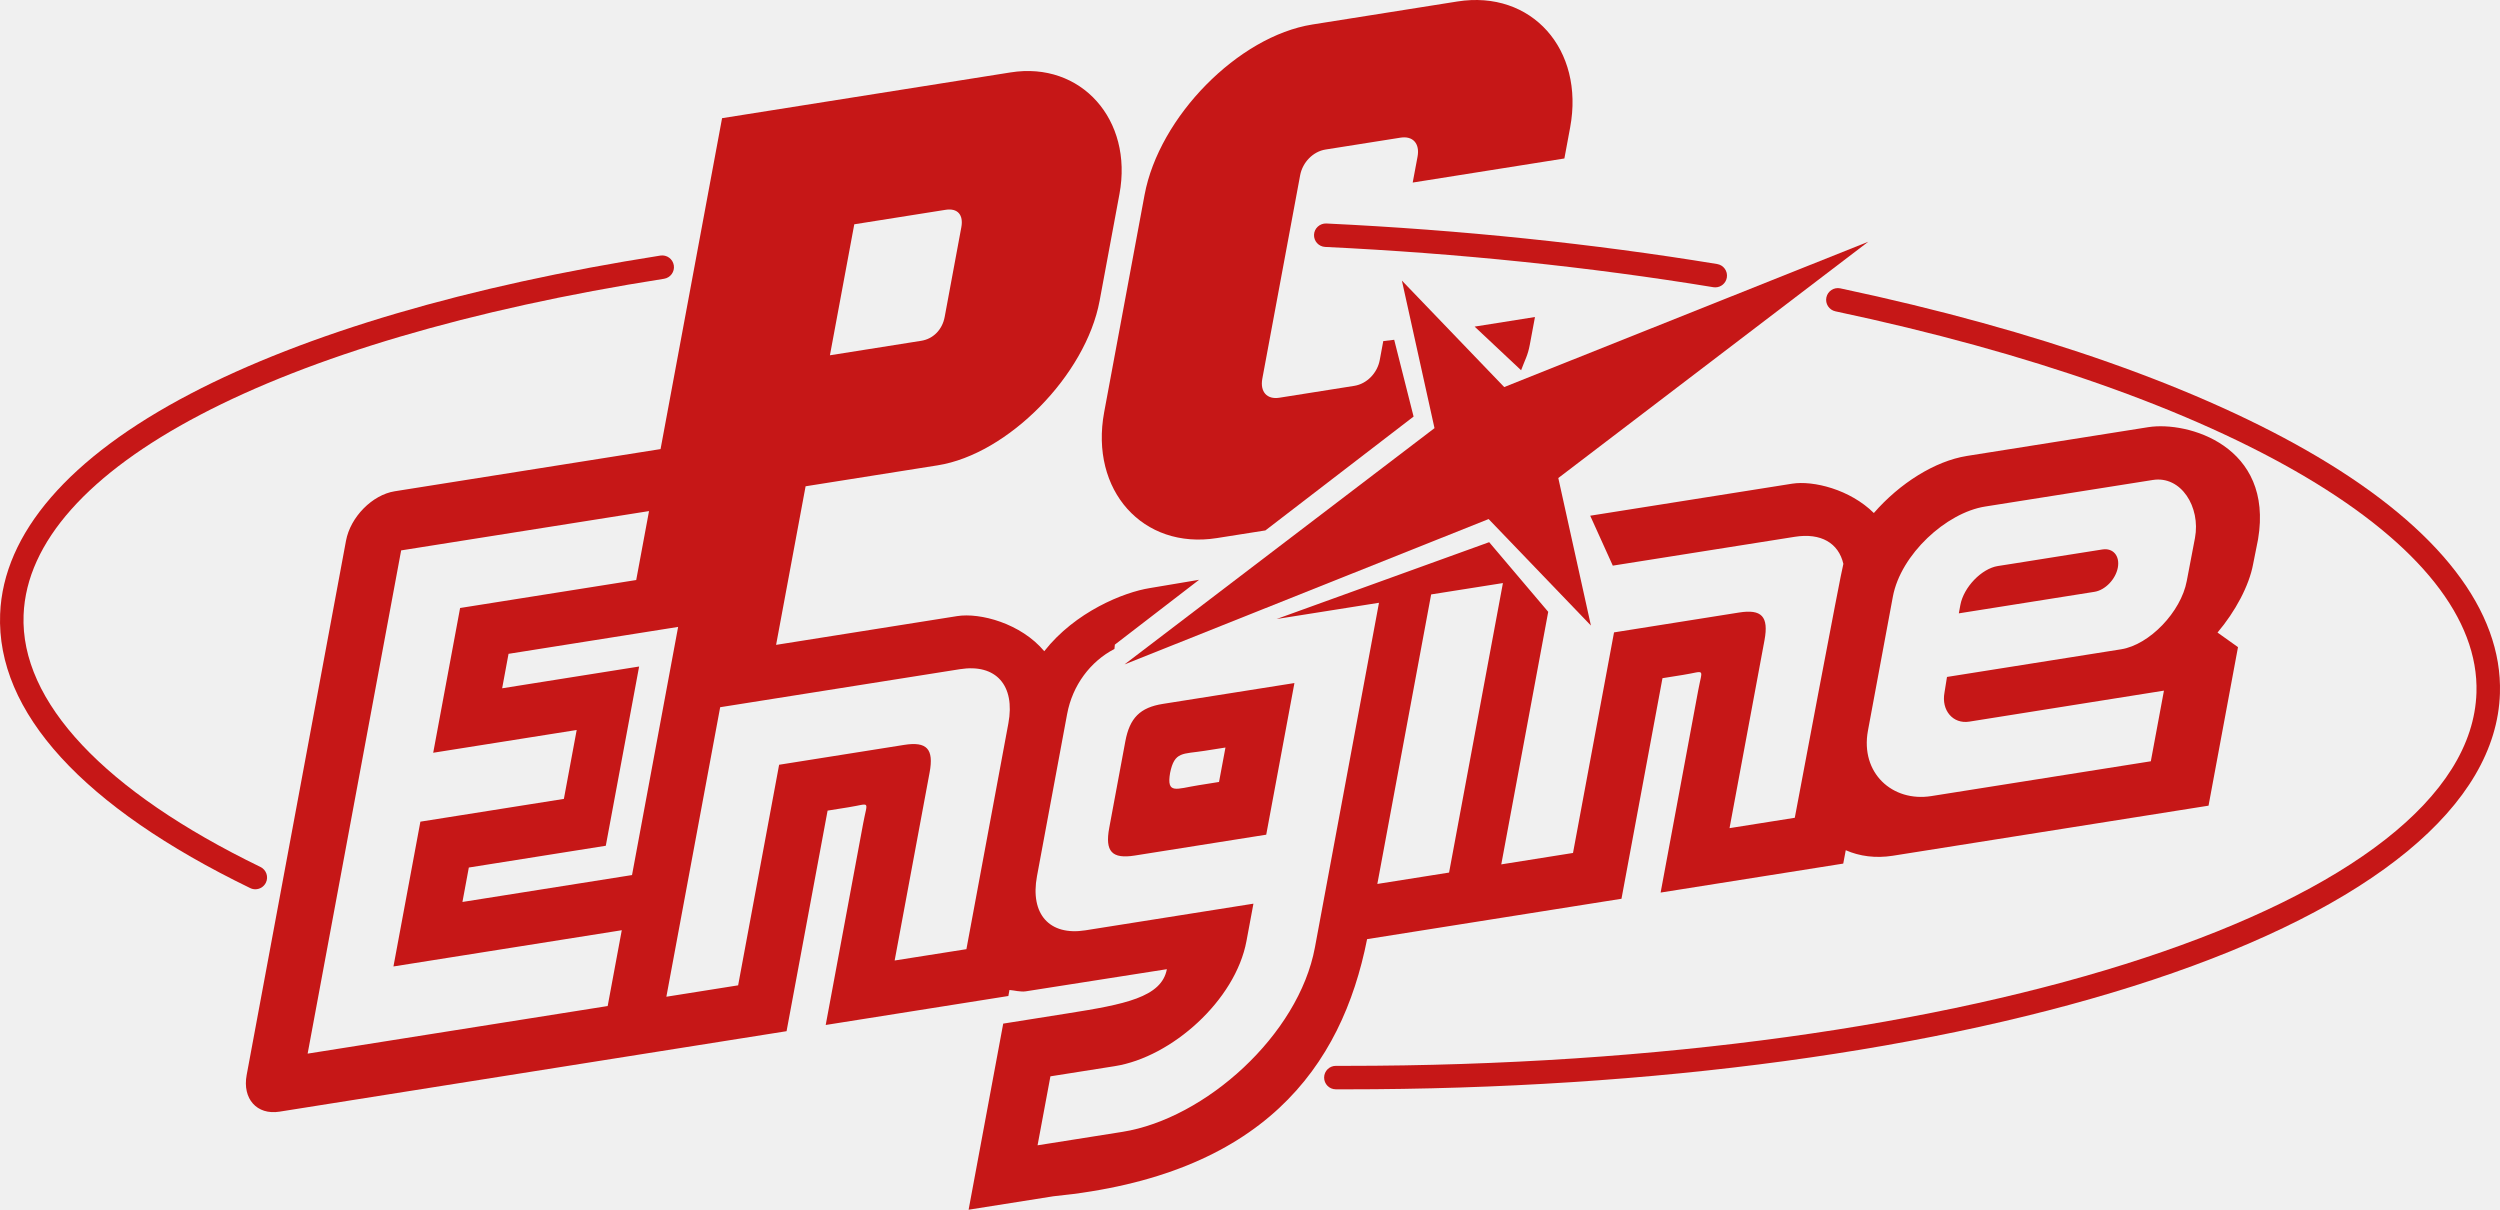
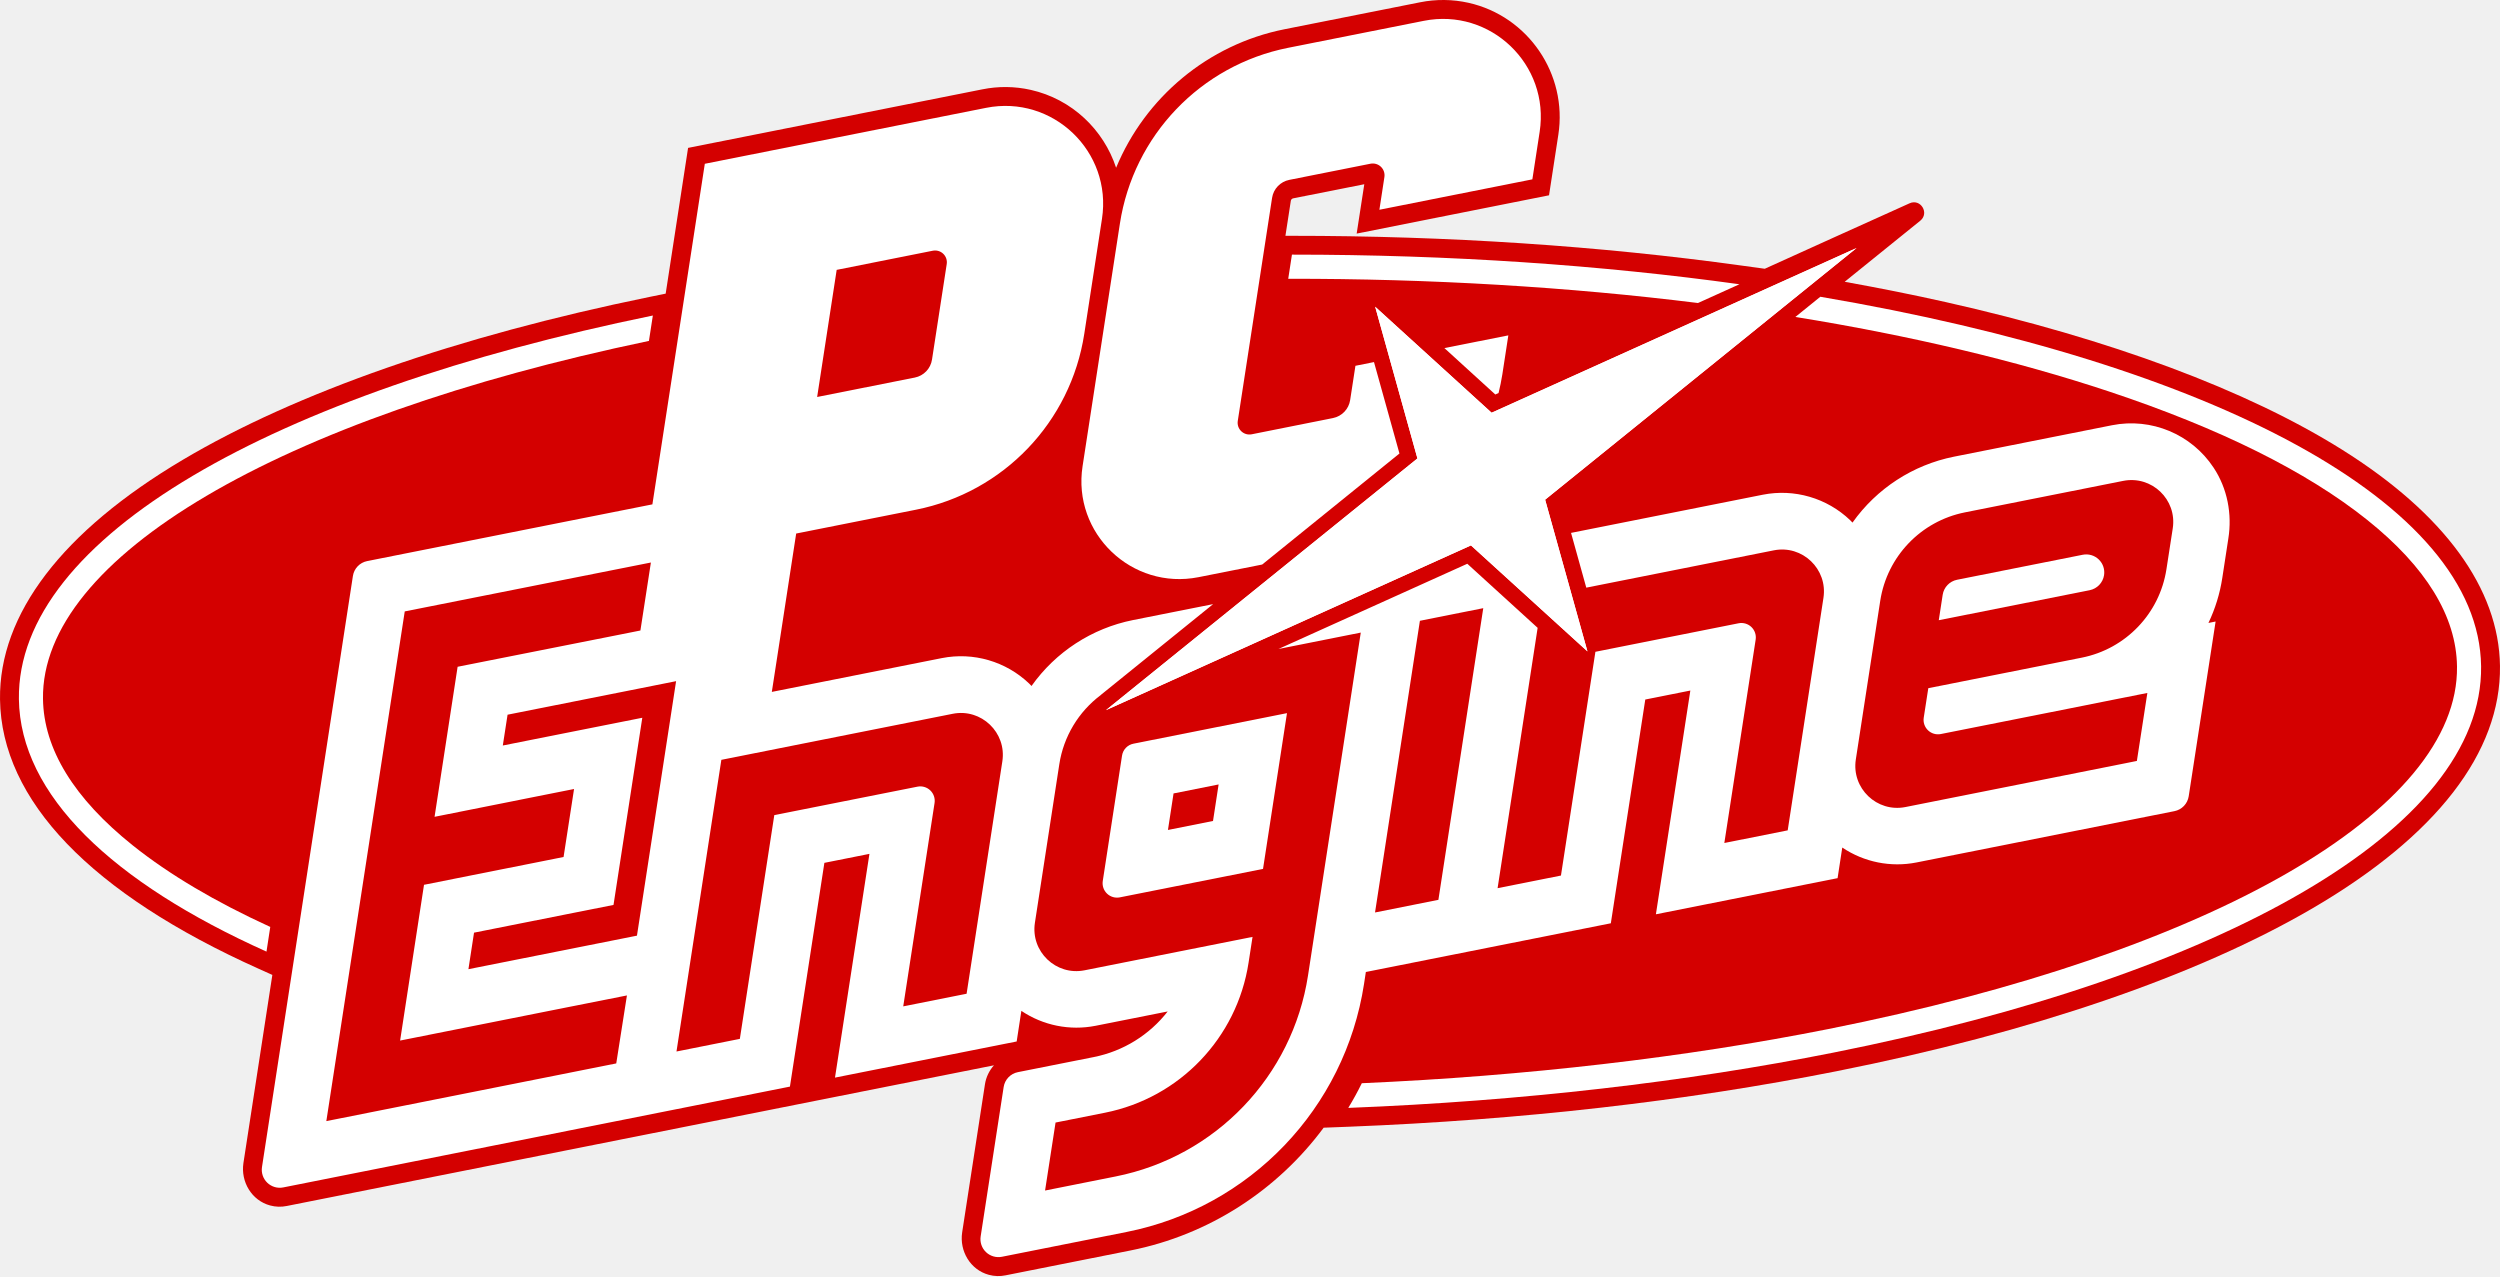
- <svg xmlns="http://www.w3.org/2000/svg" version="1.2" baseProfile="tiny" id="Layer_1" x="0px" y="0px" width="566.936px" height="274.332px" viewBox="0 0 566.936 274.332" xml:space="preserve">
-   <g>
-     <g>
-       <path fill="#C61717" d="M57.9,201.665c-0.39,0-0.787-0.088-1.161-0.271C18.76,182.96-0.85,161.473,0.028,139.247    c0.714-18.296,15.645-35.57,43.177-49.959c26.123-13.65,62.969-24.482,106.557-31.33c1.454-0.227,2.815,0.766,3.043,2.218    c0.229,1.452-0.764,2.813-2.217,3.043C62.295,77.085,6.644,106.298,5.35,139.458c-0.777,19.661,18.299,39.957,53.715,57.146    c1.323,0.645,1.875,2.231,1.233,3.561C59.836,201.111,58.888,201.665,57.9,201.665z" />
-     </g>
-     <g>
-       <path fill="#C61717" d="M388.979,65.167c-0.145,0-0.289-0.011-0.436-0.035c-28.057-4.606-57.67-7.681-88.022-9.133    c-1.472-0.069-2.604-1.317-2.533-2.787c0.07-1.468,1.341-2.589,2.787-2.531c30.558,1.463,60.379,4.557,88.636,9.196    c1.447,0.238,2.434,1.607,2.193,3.06C391.388,64.242,390.261,65.167,388.979,65.167z" />
-     </g>
-     <g>
-       <path fill="#C61717" d="M305.16,247.033c-0.746,0-1.486,0-2.232-0.003c-1.471-0.003-2.655-1.198-2.651-2.671    c0.005-1.467,1.19-2.652,2.658-2.652c0.004,0,0.008,0,0.013,0c0.73,0.002,1.479,0.002,2.215,0.002    c142.504,0.002,254.953-37.04,256.436-84.646c0.521-16.658-12.861-33.561-38.709-48.873    c-25.734-15.251-62.619-28.25-106.66-37.589c-1.438-0.306-2.355-1.72-2.053-3.157c0.303-1.439,1.721-2.354,3.158-2.052    c44.6,9.459,82.039,22.674,108.27,38.217c27.615,16.364,41.902,34.907,41.316,53.62c-0.787,25.316-28.754,48.396-78.748,64.975    C439.834,238.23,374.916,247.033,305.16,247.033z" />
-     </g>
-     <polygon fill="#C61717" points="353.382,108.404 423.681,54.818 341.114,87.776 317.91,63.624 325.308,97.091 255.009,150.675    337.58,117.708 360.78,141.861  " />
-     <g>
-       <path fill="#C61717" d="M265.343,175.296c1.008-4.961,2.846-4.239,7.877-5.039l4.683-0.737l-1.458,7.809l-4.683,0.748    C266.731,178.874,264.516,180.22,265.343,175.296z M255.19,168.148l-3.645,19.605c-0.998,5.354,0.62,7.078,5.772,6.264    l29.831-4.732l6.395-34.387l-29.833,4.726C258.555,160.441,256.179,162.796,255.19,168.148z M444.558,137.198l-0.348,1.896    l30.771-4.885c2.429-0.39,4.796-2.845,5.291-5.5c0.485-2.653-1.075-4.492-3.507-4.104l-7.902,1.248l-12.609,2.007l-3.195,0.5    C449.363,128.951,445.308,133.165,444.558,137.198z M228.671,225.867l0.25-1.367c1.058,0.08,2.476,0.489,3.714,0.305l31.98-5.017    c-1.188,6.38-9.615,7.979-22.475,10.017l-14.637,2.325l-7.848,42.202l19.229-3.047c47.345-4.674,65.357-29.143,71.139-58.313    l57.688-9.156l9.295-50.021l4.692-0.75c5.142-0.815,4.384-1.746,3.396,3.597l-8.508,45.77l41.416-6.572l0.567-3.033    c3.126,1.379,6.778,1.865,10.646,1.258l71.625-11.36l6.68-35.953l-4.643-3.306c4.023-4.764,7.158-10.593,8.066-15.485l1.129-5.67    c3.572-21.207-15.979-26.838-24.9-25.42l-41.104,6.521c-7.279,1.156-15.295,6.229-21.127,12.949    c-5.395-5.342-13.721-7.418-18.563-6.649l-45.76,7.259l5.123,11.322l41.27-6.54c5.951-0.948,9.928,1.428,11.019,6.14    c-0.438,1.248-11.019,57.579-11.019,57.579l-14.797,2.349l7.934-42.646c0.982-5.34-0.633-7.067-5.771-6.25l-28.356,4.504    l-9.304,50.021l-16.266,2.589l10.645-57.271l-13.391-15.796l-48.203,17.425l22.846-3.625l0.369-0.051l-14.527,78.155    c-3.691,19.854-24.877,38.84-43.668,41.823l-19.229,3.048l2.916-15.642l14.627-2.313c12.859-2.047,27.336-14.916,29.833-28.375    l1.578-8.468l-38.09,6.041c-8.167,1.298-12.6-3.663-10.993-12.291l6.83-36.741c1.208-6.529,5.282-11.951,10.733-14.769l0.09-0.979    l19.109-14.707l-11.163,1.877c-5.939,0.938-16.953,5.392-23.951,14.317c-5.292-6.313-14.547-8.786-19.759-7.959l-41.055,6.521    l6.69-35.962l29.953-4.752c15.944-2.526,33.586-20.458,36.721-37.301l4.503-24.232c3.135-16.854-8.716-30.104-24.661-27.576    l-65.457,10.384l-13.948,75.041l-60.275,9.565c-5.102,0.81-10.064,5.841-11.062,11.231L55.935,243.79    c-0.999,5.394,2.326,9.112,7.429,8.31l115.008-18.252l9.305-50.021l4.682-0.748c5.152-0.81,4.393-1.735,3.395,3.604l-8.506,45.756    L228.671,225.867z M143.328,198.441l-38.459,6.101l1.448-7.808l31.061-4.938l7.558-40.646l-31.061,4.936l1.447-7.814l38.459-6.104    L143.328,198.441z M141.001,210.951l-3.195,17.191l-68.042,10.795l21.207-114.121l56.211-8.916l-2.906,15.635l-39.937,6.342    l-6.1,32.828l32.539-5.162l-2.905,15.627l-32.539,5.162l-6.11,32.836L141.001,210.951z M219.157,215.247l-16.274,2.571    l7.927-42.633c0.999-5.344-0.619-7.078-5.771-6.262l-28.355,4.504l-9.294,50.021l-16.275,2.586l12.201-65.652l0.379-0.063    l53.984-8.563c8.167-1.299,12.6,3.652,10.993,12.289L219.157,215.247z M324.918,134.741l15.905-2.516l-12.211,65.652    l-16.267,2.578l12.199-65.646L324.918,134.741z M423.604,165.684l5.647-30.372c1.791-9.604,12.113-19.04,20.908-20.438    l38.049-6.029c6.412-1.021,10.865,6.14,9.557,13.147l-1.865,9.774c-1.311,7.009-8.469,14.458-14.875,15.476l-39.498,6.271    l-0.568,3.545c-0.75,4.03,1.926,7.18,5.621,6.59l44.147-7.029l-2.976,16.02l-49.801,7.896    C429.154,181.927,421.826,175.296,423.604,165.684z M188.206,80.568l5.522-29.703l20.707-3.285    c2.716-0.43,4.104,1.119,3.564,3.983l-3.774,20.329c-0.54,2.875-2.596,4.961-5.312,5.391L188.206,80.568z" />
-       <g>
-         <path fill="#C61717" d="M320.565,94.466l-4.396-17.412l-2.479,0.299l-0.797,4.293c-0.552,2.977-2.943,5.4-5.753,5.852     l-17.015,2.695c-2.808,0.449-4.414-1.348-3.862-4.323l8.575-46.117c0.55-2.965,2.943-5.392,5.748-5.841l17.02-2.695     c2.807-0.448,4.412,1.349,3.857,4.313l-1.098,5.87l34.396-5.462l1.308-7.029c3.296-17.741-8.767-31.229-25.562-28.574     l-32.906,5.223c-16.782,2.666-34.753,20.917-38.047,38.658l-9.154,49.243c-3.295,17.741,8.766,31.229,25.56,28.564l11-1.737     L320.565,94.466z" />
-         <path fill="#C61717" d="M344.946,83.962c0.897-2.416,1.519-3.334,1.979-5.812l1.168-6.26l-13.688,2.176L344.946,83.962z" />
-       </g>
-     </g>
-   </g>
+ <svg xmlns="http://www.w3.org/2000/svg" id="Layer_1" data-name="Layer 1" viewBox="0 0 3839.043 1959.574" version="1.1">
+   <defs id="defs27" />
+   <path d="M3839,1022.7c-1.6-118.7-85.3-233.5-242.2-331.9-146.2-91.7-356.6-170.1-608.4-226.7-50.2-11.3-102.4-21.7-155.7-31.3l4.8-3.9h0l111.3-89.9c14.4-11.7.5-34.4-16.5-26.7l-113,51L2710,412.8l-34.9-4.8c-218.9-30.4-451.5-45.8-691.2-45.8h-10l8.3-53.8a4.599,4.599,0,0,1,3.5-3.7l109.3-21.7-11.7,75.8L2378.7,300l14.3-93.1c14.3-92.9-46.3-181.9-137.9-202.5a179.283,179.283,0,0,0-74.4-.8L1972.5,45c-117.6,23.4-214,104.9-258.6,212.7-19.2-58.4-67.7-105.3-131.1-119.6a177.614,177.614,0,0,0-74.4-.8L1056.6,227.2,1022.2,451l-25.5,5.2C702.3,516.5,454.8,602.9,281,706,95.4,816-1.7,943.3,0,1074.1c2.1,154.9,139.5,298,397.3,413.7l20.9,9.4L373.8,1786c-4.4,28.9,12.7,57.6,40.9,65.2A54.923,54.923,0,0,0,440.5,1852l1085.8-216A56.446,56.446,0,0,0,1512.5,1665.1l-35,227.4c-4.4,28.9,12.7,57.6,40.9,65.2a54.924,54.924,0,0,0,25.8.8l191.5-38.1c121.3-24.1,226.1-93.1,296.9-188.6l38.9-1.5c264.6-10.4,516.6-39.1,749.1-85.3C3120.8,1585.3,3373.5,1498.7,3551.5,1394.7,3741.4,1283.7,3840.7,1155.1,3839,1022.7Z" transform="translate(0.02194 -0.09098)" style="fill:#d40000" id="path2" />
+   <polygon points="2851.022 380.809 2290.522 633.809 2111.722 471.009 2176.622 704.009 1698.322 1090.509 2258.822 837.509 2437.722 1000.309 2372.722 767.309 2851.022 380.809" style="fill:#fff" id="polygon4" />
+   <polygon points="2851.022 380.809 2290.522 633.809 2111.722 471.009 2176.622 704.009 1698.322 1090.509 2258.822 837.509 2437.722 1000.309 2372.722 767.309 2851.022 380.809" style="fill:#fff" id="polygon6" />
+   <path d="M2296.2,605.9l5-2.3c2.3-9.4,4.3-18.9,5.8-28.6l9.2-59.9L2218,534.6Z" transform="translate(0.02194 -0.09098)" style="fill:#fff" id="path8" />
+   <path d="M1840.5,886.4,1938.2,867,2149,696.5l-39.1-140.4-28.5,5.7-8.1,52.6a33.281,33.281,0,0,1-26.5,27.7L1922.1,667a18.088,18.088,0,0,1-21.4-20.4L1953.4,304a33.281,33.281,0,0,1,26.5-27.7L2104.5,251.5a18.088,18.088,0,0,1,21.4,20.4L2118.2,322.2l234.9-46.7,11.2-73c15.9-103.2-75.6-190.8-178-170.4L1978.1,73.5a325.713,325.713,0,0,0-258.4,270L1662.4,716C1646.5,819.1,1738,906.7,1840.5,886.4Z" transform="translate(0.02194 -0.09098)" style="fill:#fff" id="path10" />
+   <path d="M204.1,1298.5C113.5,1226.1,67,1150.3,66,1073.2c-2.9-216.5,361.1-430.7,930.5-549.6l6-39C419.2,604.1,25.7,825.5,29,1073.7,31,1220.9,172.2,1355,409.2,1461.4l5.8-37.9C330.6,1384.9,260,1343.1,204.1,1298.5Z" transform="translate(0.02194 -0.09098)" style="fill:#fff" id="path12" />
+   <path d="M1983.9,391.1l-5.7,37.1c218.6-.3,430.8,12.5,629.2,37.2l63.7-28.8C2459.3,407.2,2227.4,391.1,1983.9,391.1Z" transform="translate(0.02194 -0.09098)" style="fill:#fff" id="path14" />
+   <path d="M2795.3,455.8l-38.3,31c175.6,28.4,338.1,66.8,481.4,114.4,170.3,56.6,303.7,122.9,396.5,197.1,90.6,72.4,137.1,148.2,138.1,225.3,3,220.9-375.9,439.4-965.3,556.7-220.7,43.9-465.6,72.2-716.5,83.2-6.4,13-13.3,25.6-20.8,37.9,267.8-10.5,519.9-40.1,744.5-84.8,595.2-118.4,998.4-342.2,995.1-593.5C3806.6,771.3,3395.7,558,2795.3,455.8Z" transform="translate(0.02194 -0.09098)" style="fill:#fff" id="path16" />
+   <path d="M3198.2,852l-193,38.4a27.888,27.888,0,0,0-22,23l-6,39.1L3209,906.4a27.888,27.888,0,0,0,22-23h0A27.667,27.667,0,0,0,3198.2,852Z" transform="translate(0.02194 -0.09098)" style="fill:#fff" id="path18" />
+   <path d="M1723,1160.4,1693.4,1353a22.149,22.149,0,0,0,26.2,25.1l219.9-43.7,36.8-239.2-235.7,46.9A22.002,22.002,0,0,0,1723,1160.4Zm79.1,58.1L1871.3,1204.7l-8.6,56.1L1793.5,1274.6Z" transform="translate(0.02194 -0.09098)" style="fill:#fff" id="path20" />
+   <path d="M3399.2,718.2a151.573,151.573,0,0,0-156-65.1L3000.4,701.4A251.489,251.489,0,0,0,2844.7,802.6c-1.2-1.2-2.4-2.5-3.6-3.7a151.646,151.646,0,0,0-134.2-39.1L2412.5,818.4l23.4,84.1,288-57.3c43.8-8.7,83,28.8,76.2,73L2745.2,1275.2l-97.3,19.4L2696,982.3a22.149,22.149,0,0,0-26.2-25.1l-219.9,43.8-52.9,343.6-97.3,19.4,61.5-399.8-108-98.4-290,130.9,29.1-5.8,97.3-19.4h0l-81,526.5a372.406,372.406,0,0,1-295.5,308.7l-108.3,21.6,16.1-104.4,75.9-15.1a277.951,277.951,0,0,0,220.5-230.4l6.1-39.6L1665.4,1490.1c-43.8,8.7-83-28.8-76.2-73l37.5-243.6a164.064,164.064,0,0,1,63.8-106.2l.1-.2,172.3-139.3-123.2,24.5a251.489,251.489,0,0,0-155.7,101.2c-1.2-1.2-2.4-2.5-3.6-3.7a151.646,151.646,0,0,0-134.2-39.1l-261,51.9,7.3-47.3,30.1-195.9,184-36.6a325.713,325.713,0,0,0,258.4-270l27.2-176.7c15.9-103.2-75.6-190.8-178-170.4l-431.9,85.9-80.5,523-438,87.1a27.54,27.54,0,0,0-21.9,22.9l-139.6,907.6a27.601,27.601,0,0,0,32.7,31.3l588-117h0l190-37.8,52.9-343.6,69.2-13.8-52.9,343.6,279-55.5,7.2-47a151.605,151.605,0,0,0,114,22.9l110.7-22a191.079,191.079,0,0,1-113.3,70l-116.7,23.2a27.541,27.541,0,0,0-21.9,22.9L1505.9,1898.7a27.601,27.601,0,0,0,32.7,31.3l191.5-38.1a459.54,459.54,0,0,0,364.5-380.8l2.8-18.4,188.1-37.4h0l188.1-37.4,52.9-343.6,69.2-13.8-52.9,343.6,279-55.5,7.2-47a151.605,151.605,0,0,0,114,22.9l396.1-78.8a27.54,27.54,0,0,0,21.9-22.9l41.3-268.3-11,2.2a247.004,247.004,0,0,0,21.3-69.3l9.2-60C3427.9,789.4,3420.4,750.2,3399.2,718.2ZM1284.8,414.5l147.6-29.4a18.088,18.088,0,0,1,21.4,20.4l-22.6,146.7a33.281,33.281,0,0,1-26.5,27.7l-149.9,29.8ZM946.3,1633.1l-42.2,8.4-49.6,9.9-277,55.1L501.1,1721.7,621.5,939l32.2-6.4,238-47.3,107.8-21.4L983.4,968.3l-31.1,6.2L702.7,1024l-35.4,230.4,116.9-23.3,20.9-4.2,76.4-15.2-16.1,104.4-41,8.2-56.4,11.2-116.9,23.3L614.4,1598l256.1-51L884.7,1544.2l78-15.5Zm-227-144.7,8.6-56.1,214.2-42.6,44.2-287.4-214.2,42.6,7.3-47.3,178-35.4,80.8-16.1-11.5,74.9-48.6,315.9Zm765,37.7L1387,1545.5,1435.1,1233.2a22.149,22.149,0,0,0-26.2-25.1L1189,1251.8l-52.9,343.6-97.3,19.4,68.9-447.9L1463,1096.2c43.8-8.7,83,28.8,76.2,73Zm724.5-144.2-97.3,19.4,68.9-447.9L2277.7,934ZM3336.5,811.4l-9.7,62.8a163.927,163.927,0,0,1-130,135.8l-235.7,46.9-7,45.3a22.149,22.149,0,0,0,26.2,25.1L3200.2,1083.6l43.5-8.7,53.8-10.7-16.1,104.4L3263,1172.3l-337,67.1c-43.8,8.7-83-28.8-76.2-73l37.5-243.7a163.927,163.927,0,0,1,130-135.8l242.8-48.3C3304.1,729.7,3343.3,767.2,3336.5,811.4Z" transform="translate(0.02194 -0.09098)" style="fill:#fff" id="path22" />
</svg>
